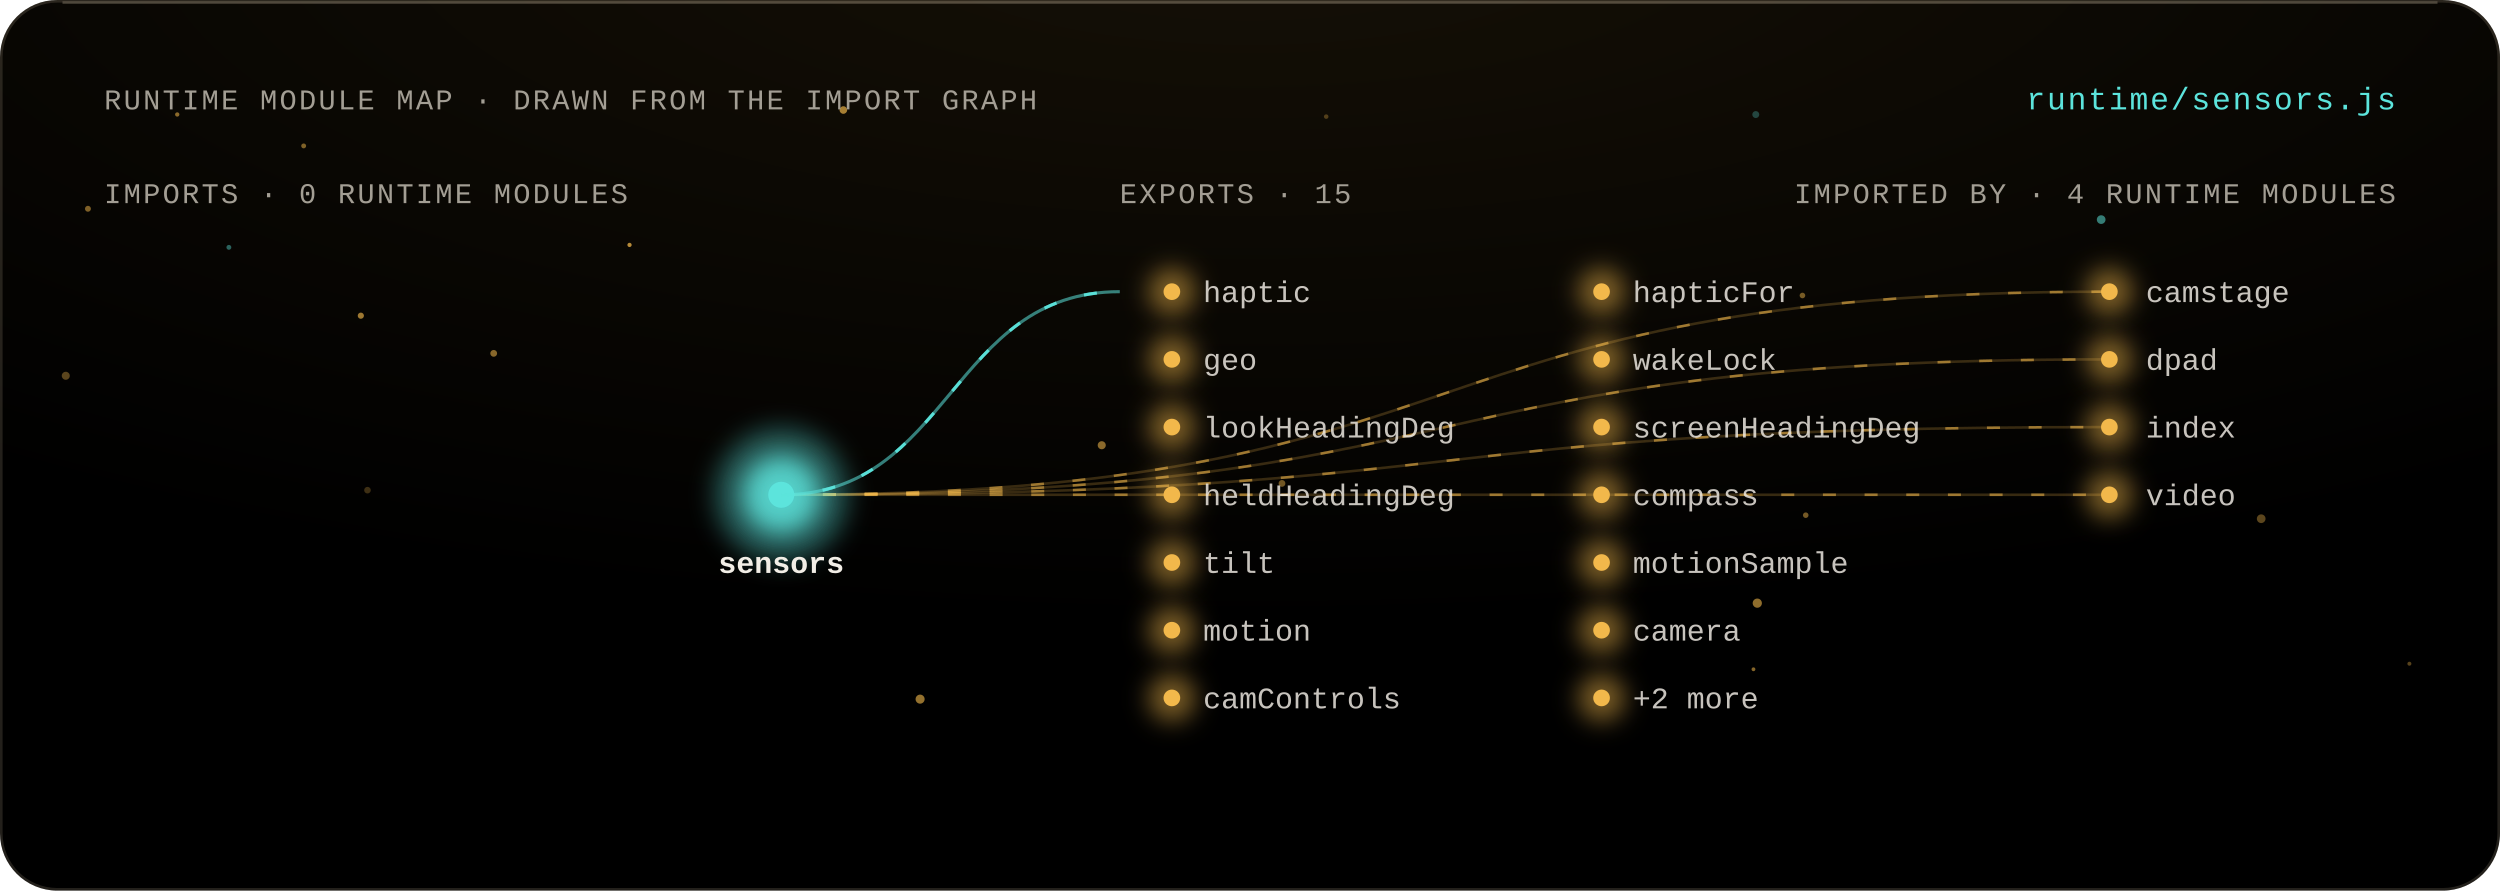
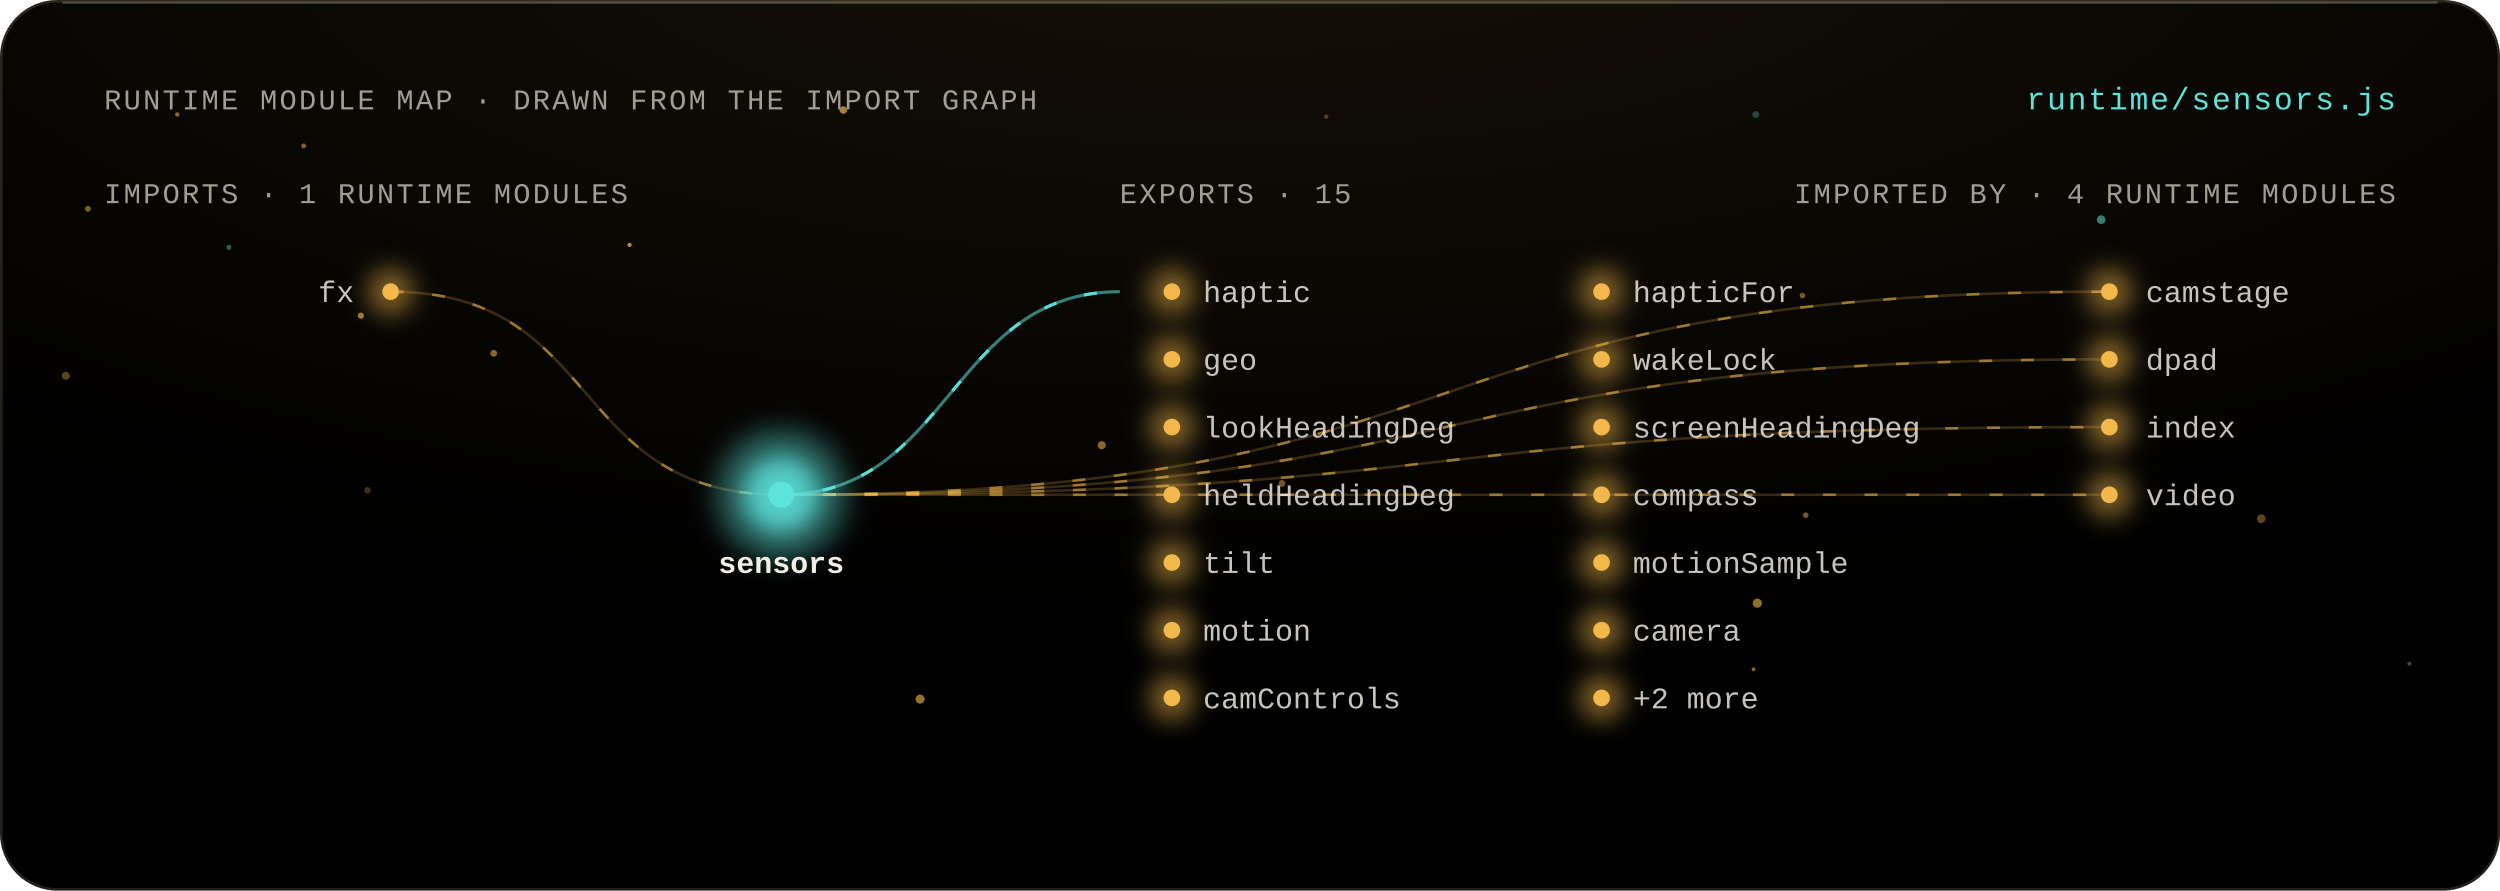
<svg xmlns="http://www.w3.org/2000/svg" viewBox="0 0 960 342" width="960" height="342" role="img" aria-labelledby="t">
  <style>
  text { font-family: 'Geist Mono', ui-monospace, 'Liberation Mono', Menlo, monospace; fill: #F2EEE6; }
  .m { fill: #A39E94; font-size: 11px; letter-spacing: .08em; }
  .l { font-size: 11.5px; }
  .h { font-size: 12px; fill: #5CE4DC; letter-spacing: .06em; }
  .flow { stroke-dasharray: 5 11; animation: flow 3s linear infinite; }
  @keyframes flow { to { stroke-dashoffset: -32; } }
  .breathe { animation: breathe 4.2s ease-in-out infinite; }
  @keyframes breathe { 50% { opacity: .38; } }
  .beat { animation: beat 2.6s ease-in-out infinite; transform-box: fill-box; transform-origin: center; }
  @keyframes beat { 50% { opacity: .55; transform: scale(1.35); } }
  .spin { transform-box: fill-box; transform-origin: center; animation: spin 48s linear infinite; }
  .spin-r { transform-box: fill-box; transform-origin: center; animation: spin 64s linear infinite reverse; }
  @keyframes spin { to { transform: rotate(360deg); } }
  @media (prefers-reduced-motion: reduce) { * { animation: none !important; } }
</style>
  <defs>
    <filter id="bloom" x="-80%" y="-80%" width="260%" height="260%">
      <feGaussianBlur stdDeviation="4.5" />
    </filter>
    <filter id="soft" x="-30%" y="-30%" width="160%" height="160%">
      <feGaussianBlur stdDeviation="1.4" />
    </filter>
    <radialGradient id="key" cx="50%" cy="-10%" r="80%">
      <stop offset="0" stop-color="#F2B84B" stop-opacity=".09" />
      <stop offset="1" stop-color="#F2B84B" stop-opacity="0" />
    </radialGradient>
    <linearGradient id="pair" x1="0" x2="1">
      <stop offset="0" stop-color="#F2B84B" />
      <stop offset="1" stop-color="#5CE4DC" />
    </linearGradient>
  </defs>
  <rect width="960" height="342" rx="22" fill="#000" />
  <rect width="960" height="342" rx="22" fill="url(#key)" />
  <rect x=".5" y=".5" width="959" height="341" rx="21.5" fill="none" stroke="rgba(255,232,196,.14)" />
  <path d="M 24 1 H 936" stroke="rgba(255,238,208,.22)" stroke-width="1" />
  <g>
    <circle cx="68.06" cy="43.96" r="0.83" fill="#F2B84B" opacity="0.56" class="breathe" style="animation-delay:-0.62s" />
    <circle cx="241.74" cy="94.05" r="0.82" fill="#F2B84B" opacity="0.74" class="breathe" style="animation-delay:-2.27s" />
    <circle cx="116.61" cy="56.03" r="0.94" fill="#F2B84B" opacity="0.51" class="breathe" style="animation-delay:-1.99s" />
    <circle cx="423.07" cy="170.97" r="1.55" fill="#F2B84B" opacity="0.56" class="breathe" style="animation-delay:-2.93s" />
    <circle cx="673.33" cy="257" r="0.74" fill="#F2B84B" opacity="0.55" class="breathe" style="animation-delay:-2s" />
    <circle cx="868.3" cy="199.19" r="1.67" fill="#F2B84B" opacity="0.38" class="breathe" style="animation-delay:-3.2s" />
    <circle cx="323.85" cy="42.25" r="1.46" fill="#F2B84B" opacity="0.67" class="breathe" style="animation-delay:-2.13s" />
    <circle cx="509.26" cy="44.78" r="0.87" fill="#F2B84B" opacity="0.3" class="breathe" style="animation-delay:-1.77s" />
    <circle cx="674.22" cy="43.99" r="1.34" fill="#5CE4DC" opacity="0.28" class="breathe" style="animation-delay:-2.32s" />
    <circle cx="189.58" cy="135.69" r="1.31" fill="#F2B84B" opacity="0.55" class="breathe" style="animation-delay:-1.91s" />
    <circle cx="33.77" cy="80.17" r="1.14" fill="#F2B84B" opacity="0.51" class="breathe" style="animation-delay:-1.66s" />
    <circle cx="692.14" cy="113.47" r="1.08" fill="#F2B84B" opacity="0.47" class="breathe" style="animation-delay:-0.42s" />
    <circle cx="492.28" cy="185.63" r="1.31" fill="#F2B84B" opacity="0.46" class="breathe" style="animation-delay:-1.99s" />
    <circle cx="138.56" cy="121.23" r="1.19" fill="#F2B84B" opacity="0.64" class="breathe" style="animation-delay:-0.81s" />
    <circle cx="693.4" cy="197.83" r="1.07" fill="#F2B84B" opacity="0.48" class="breathe" style="animation-delay:-2.34s" />
    <circle cx="25.26" cy="144.3" r="1.54" fill="#F2B84B" opacity="0.37" class="breathe" style="animation-delay:-4.09s" />
    <circle cx="806.85" cy="84.33" r="1.67" fill="#5CE4DC" opacity="0.53" class="breathe" style="animation-delay:-4s" />
    <circle cx="353.32" cy="268.47" r="1.74" fill="#F2B84B" opacity="0.61" class="breathe" style="animation-delay:-1.4s" />
    <circle cx="87.89" cy="94.98" r="0.94" fill="#5CE4DC" opacity="0.42" class="breathe" style="animation-delay:-2.23s" />
    <circle cx="925.21" cy="254.87" r="0.77" fill="#F2B84B" opacity="0.36" class="breathe" style="animation-delay:-2.18s" />
    <circle cx="674.8" cy="231.61" r="1.77" fill="#F2B84B" opacity="0.59" class="breathe" style="animation-delay:-0.06s" />
    <circle cx="141.11" cy="188.23" r="1.27" fill="#F2B84B" opacity="0.25" class="breathe" style="animation-delay:-3.62s" />
  </g>
  <text x="40" y="42" class="m" text-anchor="start">RUNTIME MODULE MAP · DRAWN FROM THE IMPORT GRAPH</text>
  <text x="920" y="42" class="h" text-anchor="end">runtime/sensors.js</text>
-   <text x="40" y="78" class="m" text-anchor="start">IMPORTS · 0 RUNTIME MODULES</text>
+   <text x="40" y="78" class="m" text-anchor="start">IMPORTS · 1 RUNTIME MODULES</text>
  <text x="430" y="78" class="m" text-anchor="start">EXPORTS · 15</text>
  <text x="920" y="78" class="m" text-anchor="end">IMPORTED BY · 4 RUNTIME MODULES</text>
+   <path d="M 150 112 C 232.5 112, 217.5 190, 300 190" fill="none" stroke="#F2B84B" stroke-opacity="0.22" stroke-width="1" />
+   <path d="M 150 112 C 232.5 112, 217.5 190, 300 190" fill="none" stroke="#F2B84B" stroke-opacity="0.55" stroke-width="1" class="flow" />
+   <g>
+     <circle cx="150" cy="112" r="9" fill="#F2B84B" opacity="0.5" filter="url(#bloom)" class="breathe" style="animation-delay:-3.13s" />
+     <circle cx="150" cy="112" r="3.2" fill="#F2B84B" />
+   </g>
+   <text x="136" y="116" class="l" text-anchor="end" fill="#F2EEE6" fill-opacity=".82">fx</text>
  <path d="M 300 190 C 580.5 190, 529.5 112, 810 112" fill="none" stroke="#F2B84B" stroke-opacity="0.22" stroke-width="1" />
  <path d="M 300 190 C 580.5 190, 529.5 112, 810 112" fill="none" stroke="#F2B84B" stroke-opacity="0.55" stroke-width="1" class="flow" />
  <g>
-     <circle cx="810" cy="112" r="9" fill="#F2B84B" opacity="0.5" filter="url(#bloom)" class="breathe" style="animation-delay:-3.13s" />
+     <circle cx="810" cy="112" r="9" fill="#F2B84B" opacity="0.5" filter="url(#bloom)" class="breathe" style="animation-delay:-0.47s" />
    <circle cx="810" cy="112" r="3.2" fill="#F2B84B" />
  </g>
  <text x="824" y="116" class="l" text-anchor="start" fill="#F2EEE6" fill-opacity=".82">camstage</text>
  <path d="M 300 190 C 580.5 190, 529.5 138, 810 138" fill="none" stroke="#F2B84B" stroke-opacity="0.22" stroke-width="1" />
  <path d="M 300 190 C 580.5 190, 529.5 138, 810 138" fill="none" stroke="#F2B84B" stroke-opacity="0.55" stroke-width="1" class="flow" />
  <g>
-     <circle cx="810" cy="138" r="9" fill="#F2B84B" opacity="0.5" filter="url(#bloom)" class="breathe" style="animation-delay:-0.47s" />
+     <circle cx="810" cy="138" r="9" fill="#F2B84B" opacity="0.5" filter="url(#bloom)" class="breathe" style="animation-delay:-0.28s" />
    <circle cx="810" cy="138" r="3.2" fill="#F2B84B" />
  </g>
  <text x="824" y="142" class="l" text-anchor="start" fill="#F2EEE6" fill-opacity=".82">dpad</text>
  <path d="M 300 190 C 580.5 190, 529.5 164, 810 164" fill="none" stroke="#F2B84B" stroke-opacity="0.22" stroke-width="1" />
  <path d="M 300 190 C 580.5 190, 529.5 164, 810 164" fill="none" stroke="#F2B84B" stroke-opacity="0.55" stroke-width="1" class="flow" />
  <g>
-     <circle cx="810" cy="164" r="9" fill="#F2B84B" opacity="0.5" filter="url(#bloom)" class="breathe" style="animation-delay:-0.28s" />
+     <circle cx="810" cy="164" r="9" fill="#F2B84B" opacity="0.5" filter="url(#bloom)" class="breathe" style="animation-delay:-0.51s" />
    <circle cx="810" cy="164" r="3.2" fill="#F2B84B" />
  </g>
  <text x="824" y="168" class="l" text-anchor="start" fill="#F2EEE6" fill-opacity=".82">index</text>
  <path d="M 300 190 C 580.5 190, 529.5 190, 810 190" fill="none" stroke="#F2B84B" stroke-opacity="0.22" stroke-width="1" />
  <path d="M 300 190 C 580.5 190, 529.5 190, 810 190" fill="none" stroke="#F2B84B" stroke-opacity="0.55" stroke-width="1" class="flow" />
  <g>
-     <circle cx="810" cy="190" r="9" fill="#F2B84B" opacity="0.5" filter="url(#bloom)" class="breathe" style="animation-delay:-0.51s" />
+     <circle cx="810" cy="190" r="9" fill="#F2B84B" opacity="0.5" filter="url(#bloom)" class="breathe" style="animation-delay:-2.49s" />
    <circle cx="810" cy="190" r="3.2" fill="#F2B84B" />
  </g>
  <text x="824" y="194" class="l" text-anchor="start" fill="#F2EEE6" fill-opacity=".82">video</text>
  <circle cx="300" cy="190" r="26" fill="#5CE4DC" opacity=".35" filter="url(#bloom)" class="beat" />
  <g>
    <circle cx="300" cy="190" r="15" fill="#5CE4DC" opacity="0.85" filter="url(#bloom)" class="beat" style="animation-delay:-0s" />
    <circle cx="300" cy="190" r="5" fill="#5CE4DC" />
  </g>
  <text x="300" y="220" class="l" text-anchor="middle" fill="#5CE4DC" font-weight="700" font-size="13">sensors</text>
  <path d="M 300 190 C 365 190, 365 112, 430 112" fill="none" stroke="#5CE4DC" stroke-opacity="0.55" stroke-width="1.2" />
  <path d="M 300 190 C 365 190, 365 112, 430 112" fill="none" stroke="#5CE4DC" stroke-opacity="0.95" stroke-width="1.2" class="flow" />
  <g>
-     <circle cx="450" cy="112" r="9" fill="#F2B84B" opacity="0.5" filter="url(#bloom)" class="breathe" style="animation-delay:-2.49s" />
+     <circle cx="450" cy="112" r="9" fill="#F2B84B" opacity="0.5" filter="url(#bloom)" class="breathe" style="animation-delay:-0.59s" />
    <circle cx="450" cy="112" r="3.2" fill="#F2B84B" />
  </g>
  <text x="462" y="116" class="l" text-anchor="start" fill="#F2EEE6" fill-opacity=".82">haptic</text>
  <g>
-     <circle cx="615" cy="112" r="9" fill="#F2B84B" opacity="0.5" filter="url(#bloom)" class="breathe" style="animation-delay:-0.59s" />
+     <circle cx="615" cy="112" r="9" fill="#F2B84B" opacity="0.5" filter="url(#bloom)" class="breathe" style="animation-delay:-1.47s" />
    <circle cx="615" cy="112" r="3.2" fill="#F2B84B" />
  </g>
  <text x="627" y="116" class="l" text-anchor="start" fill="#F2EEE6" fill-opacity=".82">hapticFor</text>
  <g>
-     <circle cx="450" cy="138" r="9" fill="#F2B84B" opacity="0.5" filter="url(#bloom)" class="breathe" style="animation-delay:-1.47s" />
+     <circle cx="450" cy="138" r="9" fill="#F2B84B" opacity="0.5" filter="url(#bloom)" class="breathe" style="animation-delay:-0.45s" />
    <circle cx="450" cy="138" r="3.2" fill="#F2B84B" />
  </g>
  <text x="462" y="142" class="l" text-anchor="start" fill="#F2EEE6" fill-opacity=".82">geo</text>
  <g>
-     <circle cx="615" cy="138" r="9" fill="#F2B84B" opacity="0.5" filter="url(#bloom)" class="breathe" style="animation-delay:-0.45s" />
+     <circle cx="615" cy="138" r="9" fill="#F2B84B" opacity="0.5" filter="url(#bloom)" class="breathe" style="animation-delay:-1.01s" />
    <circle cx="615" cy="138" r="3.2" fill="#F2B84B" />
  </g>
  <text x="627" y="142" class="l" text-anchor="start" fill="#F2EEE6" fill-opacity=".82">wakeLock</text>
  <g>
-     <circle cx="450" cy="164" r="9" fill="#F2B84B" opacity="0.5" filter="url(#bloom)" class="breathe" style="animation-delay:-1.01s" />
+     <circle cx="450" cy="164" r="9" fill="#F2B84B" opacity="0.5" filter="url(#bloom)" class="breathe" style="animation-delay:-1.1s" />
    <circle cx="450" cy="164" r="3.2" fill="#F2B84B" />
  </g>
  <text x="462" y="168" class="l" text-anchor="start" fill="#F2EEE6" fill-opacity=".82">lookHeadingDeg</text>
  <g>
-     <circle cx="615" cy="164" r="9" fill="#F2B84B" opacity="0.5" filter="url(#bloom)" class="breathe" style="animation-delay:-1.1s" />
+     <circle cx="615" cy="164" r="9" fill="#F2B84B" opacity="0.5" filter="url(#bloom)" class="breathe" style="animation-delay:-3.94s" />
    <circle cx="615" cy="164" r="3.2" fill="#F2B84B" />
  </g>
  <text x="627" y="168" class="l" text-anchor="start" fill="#F2EEE6" fill-opacity=".82">screenHeadingDeg</text>
  <g>
-     <circle cx="450" cy="190" r="9" fill="#F2B84B" opacity="0.5" filter="url(#bloom)" class="breathe" style="animation-delay:-3.94s" />
+     <circle cx="450" cy="190" r="9" fill="#F2B84B" opacity="0.5" filter="url(#bloom)" class="breathe" style="animation-delay:-2.16s" />
    <circle cx="450" cy="190" r="3.2" fill="#F2B84B" />
  </g>
  <text x="462" y="194" class="l" text-anchor="start" fill="#F2EEE6" fill-opacity=".82">heldHeadingDeg</text>
  <g>
-     <circle cx="615" cy="190" r="9" fill="#F2B84B" opacity="0.5" filter="url(#bloom)" class="breathe" style="animation-delay:-2.16s" />
+     <circle cx="615" cy="190" r="9" fill="#F2B84B" opacity="0.5" filter="url(#bloom)" class="breathe" style="animation-delay:-3.65s" />
    <circle cx="615" cy="190" r="3.2" fill="#F2B84B" />
  </g>
  <text x="627" y="194" class="l" text-anchor="start" fill="#F2EEE6" fill-opacity=".82">compass</text>
  <g>
-     <circle cx="450" cy="216" r="9" fill="#F2B84B" opacity="0.5" filter="url(#bloom)" class="breathe" style="animation-delay:-3.65s" />
+     <circle cx="450" cy="216" r="9" fill="#F2B84B" opacity="0.5" filter="url(#bloom)" class="breathe" style="animation-delay:-0.87s" />
    <circle cx="450" cy="216" r="3.2" fill="#F2B84B" />
  </g>
  <text x="462" y="220" class="l" text-anchor="start" fill="#F2EEE6" fill-opacity=".82">tilt</text>
  <g>
-     <circle cx="615" cy="216" r="9" fill="#F2B84B" opacity="0.5" filter="url(#bloom)" class="breathe" style="animation-delay:-0.87s" />
+     <circle cx="615" cy="216" r="9" fill="#F2B84B" opacity="0.5" filter="url(#bloom)" class="breathe" style="animation-delay:-0.49s" />
    <circle cx="615" cy="216" r="3.2" fill="#F2B84B" />
  </g>
  <text x="627" y="220" class="l" text-anchor="start" fill="#F2EEE6" fill-opacity=".82">motionSample</text>
  <g>
-     <circle cx="450" cy="242" r="9" fill="#F2B84B" opacity="0.5" filter="url(#bloom)" class="breathe" style="animation-delay:-0.49s" />
+     <circle cx="450" cy="242" r="9" fill="#F2B84B" opacity="0.5" filter="url(#bloom)" class="breathe" style="animation-delay:-0.66s" />
    <circle cx="450" cy="242" r="3.2" fill="#F2B84B" />
  </g>
  <text x="462" y="246" class="l" text-anchor="start" fill="#F2EEE6" fill-opacity=".82">motion</text>
  <g>
-     <circle cx="615" cy="242" r="9" fill="#F2B84B" opacity="0.5" filter="url(#bloom)" class="breathe" style="animation-delay:-0.66s" />
+     <circle cx="615" cy="242" r="9" fill="#F2B84B" opacity="0.5" filter="url(#bloom)" class="breathe" style="animation-delay:-2.08s" />
    <circle cx="615" cy="242" r="3.2" fill="#F2B84B" />
  </g>
  <text x="627" y="246" class="l" text-anchor="start" fill="#F2EEE6" fill-opacity=".82">camera</text>
  <g>
-     <circle cx="450" cy="268" r="9" fill="#F2B84B" opacity="0.5" filter="url(#bloom)" class="breathe" style="animation-delay:-2.08s" />
+     <circle cx="450" cy="268" r="9" fill="#F2B84B" opacity="0.5" filter="url(#bloom)" class="breathe" style="animation-delay:-1.89s" />
    <circle cx="450" cy="268" r="3.2" fill="#F2B84B" />
  </g>
  <text x="462" y="272" class="l" text-anchor="start" fill="#F2EEE6" fill-opacity=".82">camControls</text>
  <g>
-     <circle cx="615" cy="268" r="9" fill="#F2B84B" opacity="0.5" filter="url(#bloom)" class="breathe" style="animation-delay:-1.89s" />
+     <circle cx="615" cy="268" r="9" fill="#F2B84B" opacity="0.5" filter="url(#bloom)" class="breathe" style="animation-delay:-3.96s" />
    <circle cx="615" cy="268" r="3.2" fill="#F2B84B" />
  </g>
  <text x="627" y="272" class="l" text-anchor="start" fill="#F2EEE6" fill-opacity=".82">+2 more</text>
</svg>
